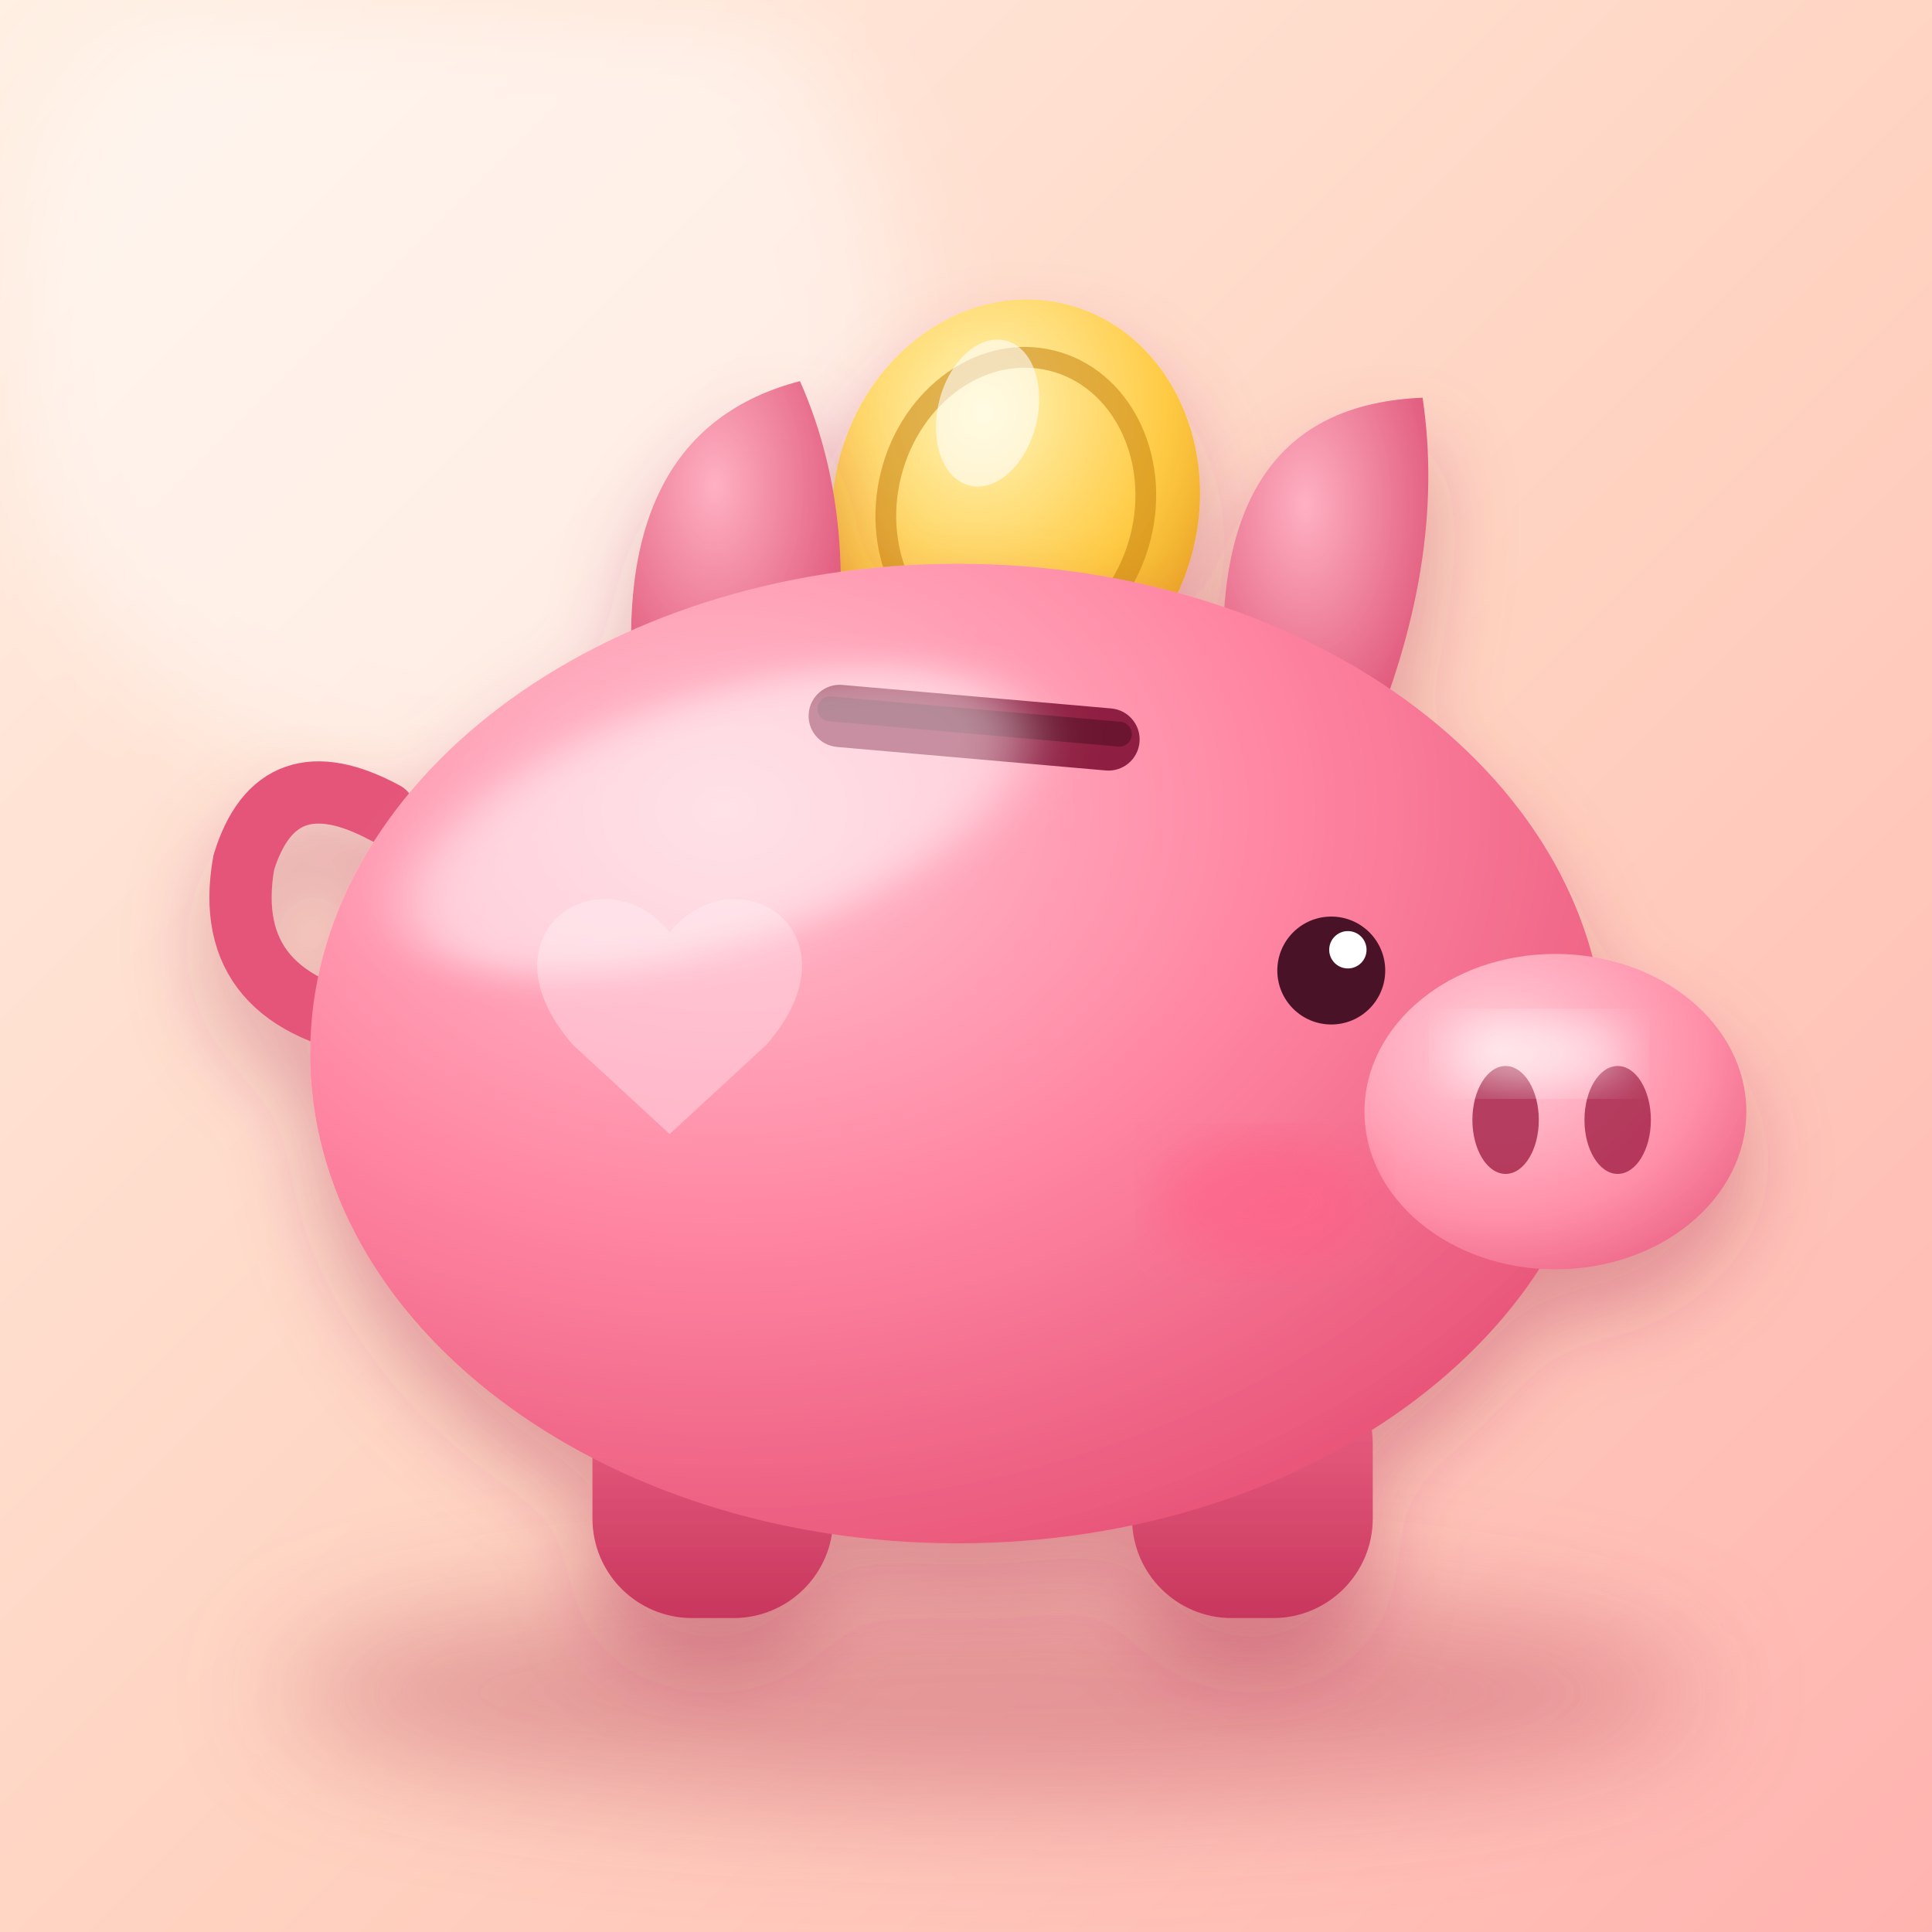
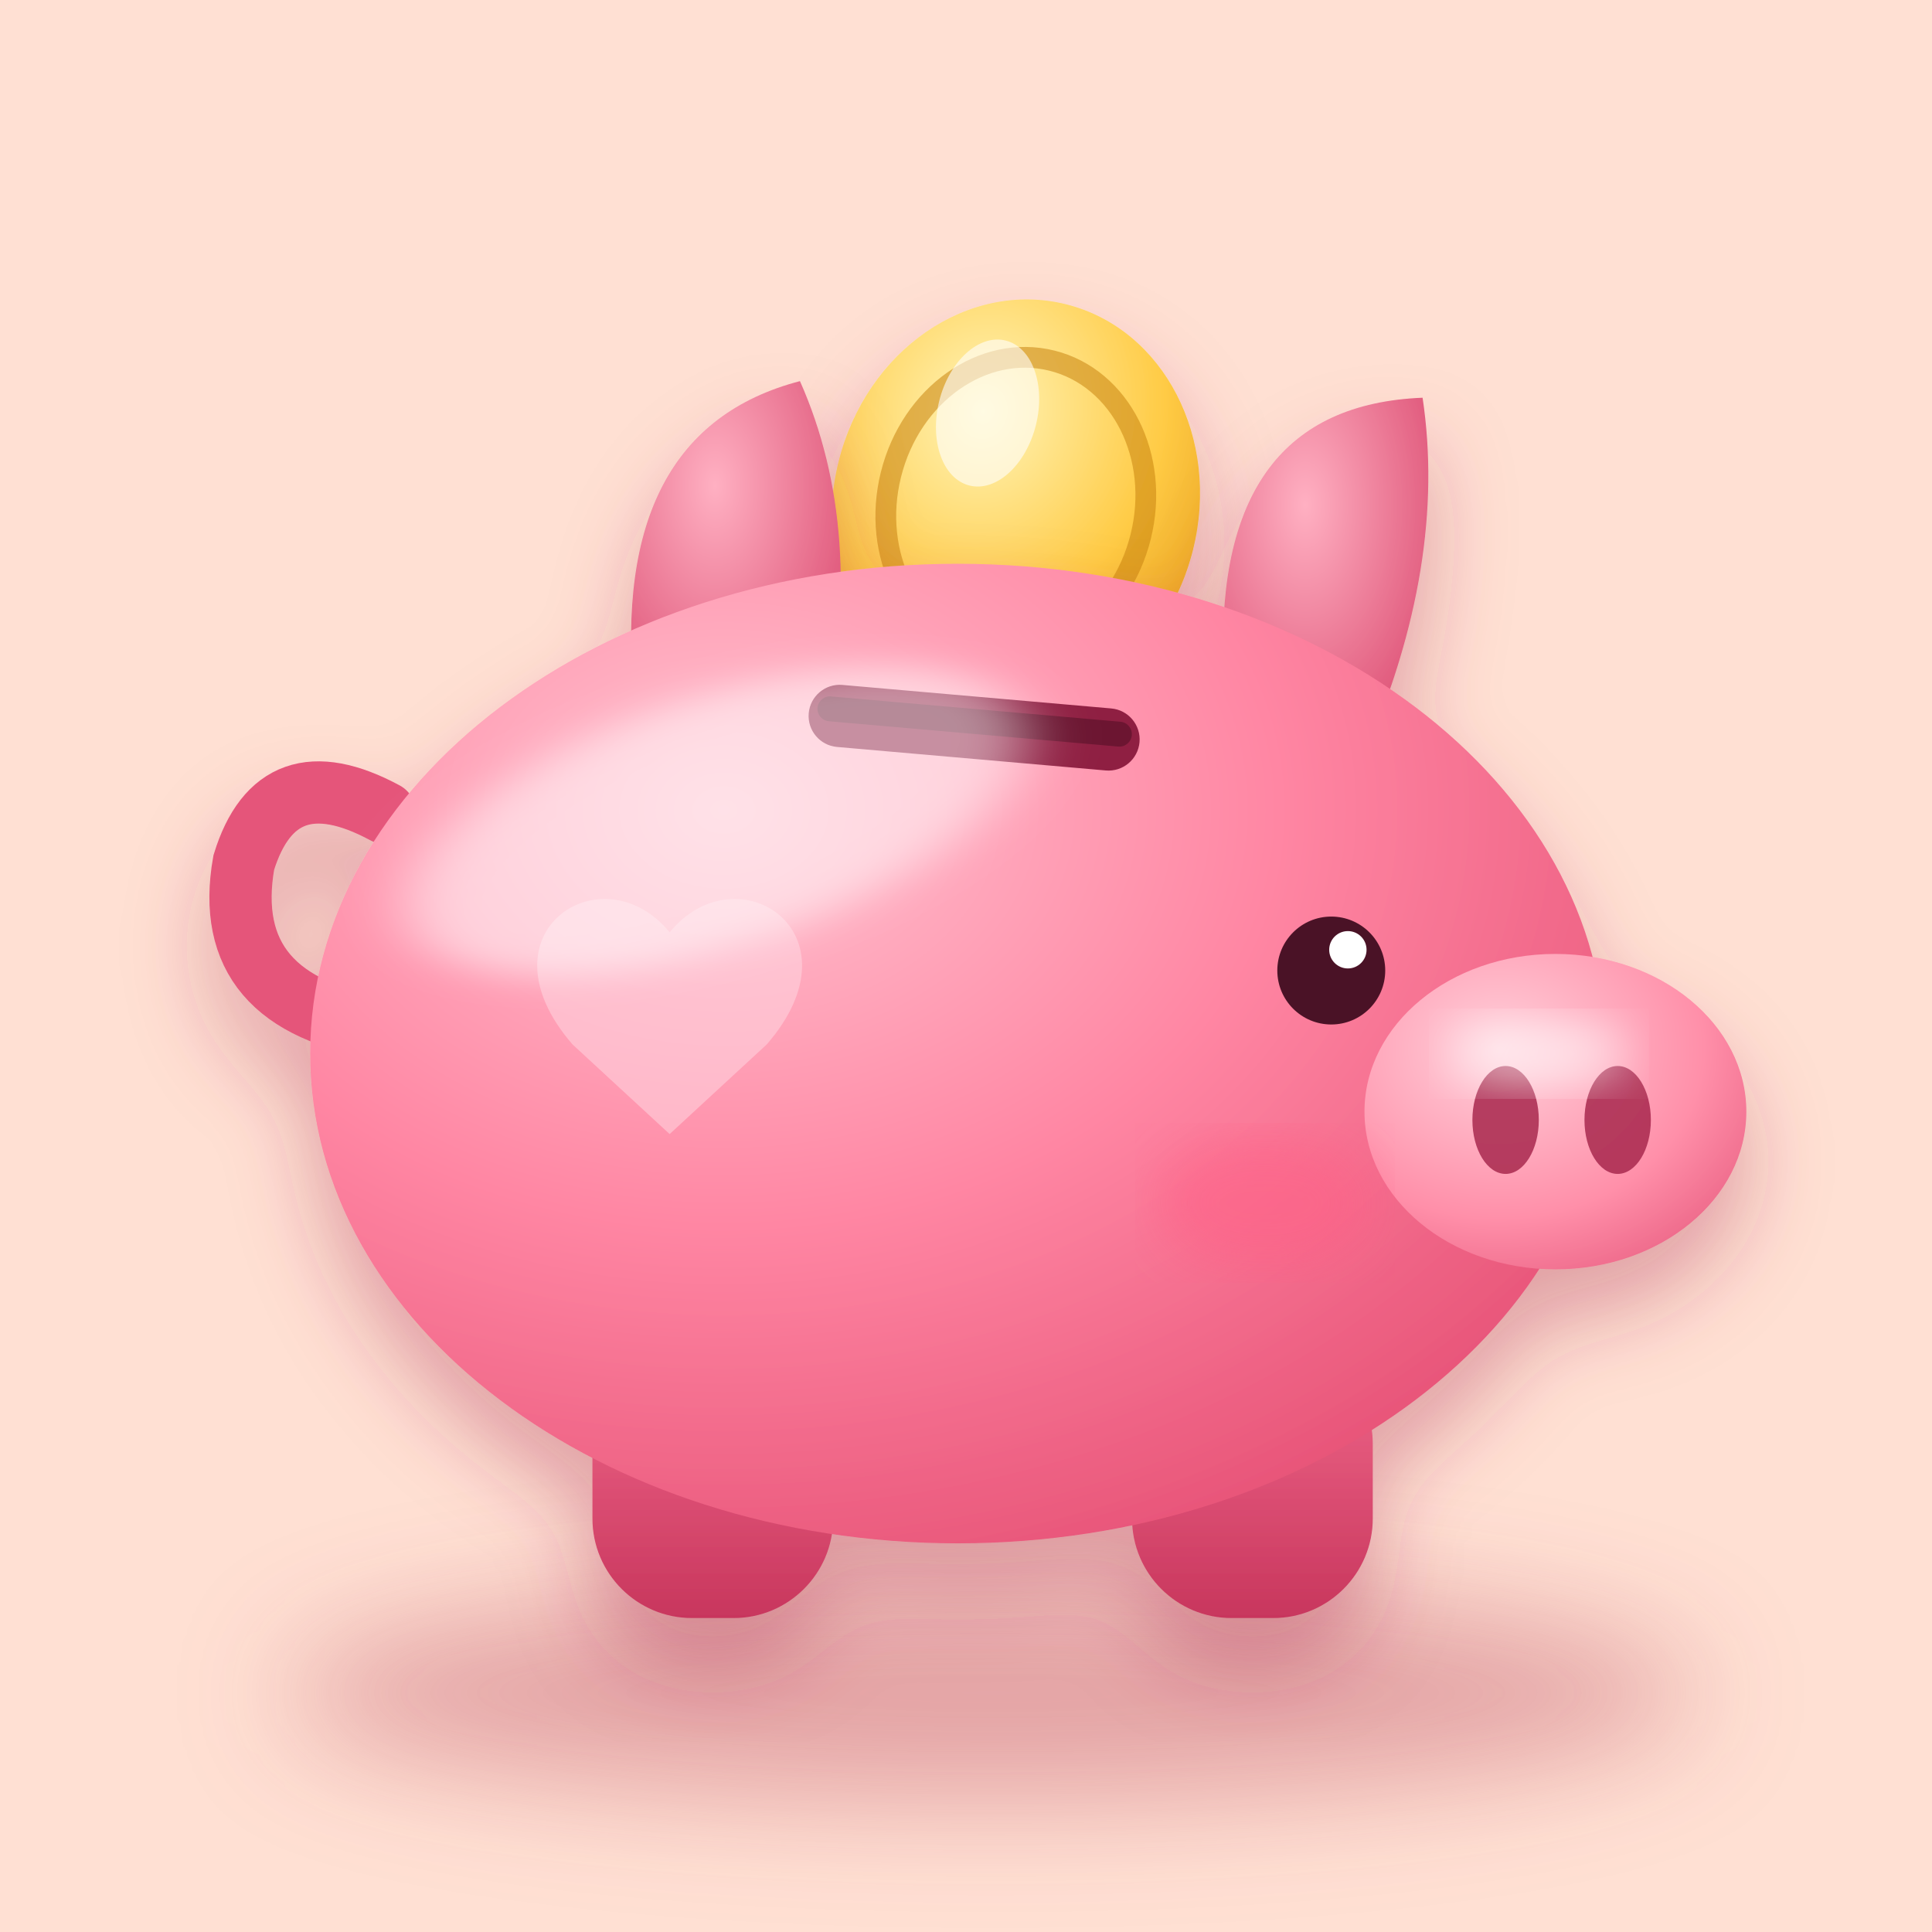
<svg xmlns="http://www.w3.org/2000/svg" viewBox="0 0 512 512" width="512" height="512">
  <defs>
    <linearGradient id="bg" x1="0" y1="0" x2="1" y2="1">
      <stop offset="0" stop-color="#fff0e4" />
      <stop offset=".55" stop-color="#ffd2c0" />
      <stop offset="1" stop-color="#ffb3b0" />
    </linearGradient>
    <radialGradient id="body" cx=".32" cy=".25" r=".95">
      <stop offset="0" stop-color="#ffc3d0" />
      <stop offset=".45" stop-color="#ff86a3" />
      <stop offset="1" stop-color="#e0446a" />
    </radialGradient>
    <radialGradient id="snout" cx=".35" cy=".3" r=".9">
      <stop offset="0" stop-color="#ffd0da" />
      <stop offset=".6" stop-color="#ff8fa9" />
      <stop offset="1" stop-color="#e5557a" />
    </radialGradient>
    <radialGradient id="ear" cx=".4" cy=".3" r=".9">
      <stop offset="0" stop-color="#ffb0c2" />
      <stop offset="1" stop-color="#d63d65" />
    </radialGradient>
    <linearGradient id="leg" x1="0" y1="0" x2="0" y2="1">
      <stop offset="0" stop-color="#f26a8c" />
      <stop offset="1" stop-color="#c8365d" />
    </linearGradient>
    <radialGradient id="gold" cx=".35" cy=".3" r=".9">
      <stop offset="0" stop-color="#fff4b8" />
      <stop offset=".55" stop-color="#ffcb45" />
      <stop offset="1" stop-color="#e0900f" />
    </radialGradient>
    <filter id="blur14" x="-50%" y="-100%" width="200%" height="300%">
      <feGaussianBlur stdDeviation="14" />
    </filter>
    <filter id="blur6">
      <feGaussianBlur stdDeviation="6" />
    </filter>
    <filter id="sh">
      <feDropShadow dx="0" dy="12" stdDeviation="10" flood-color="#a8284e" flood-opacity=".35" />
    </filter>
  </defs>
-   <rect width="512" height="512" fill="url(#bg)" />
-   <circle cx="120" cy="90" r="120" fill="#fff" opacity=".45" filter="url(#blur14)" />
+   <rect width="512" height="512" fill="#ffe0d3" />
  <g transform="translate(256 266) scale(1.1) translate(-250 -270)">
    <ellipse cx="256" cy="436" rx="170" ry="26" fill="#b0324f" opacity=".35" filter="url(#blur14)" />
    <g filter="url(#sh)">
      <ellipse cx="262" cy="150" rx="44" ry="50" fill="url(#gold)" transform="rotate(14 262 150)" />
      <ellipse cx="262" cy="150" rx="31" ry="36" fill="none" stroke="#c98310" stroke-opacity=".55" stroke-width="5" transform="rotate(14 262 150)" />
      <ellipse cx="250" cy="130" rx="12" ry="18" fill="#fff" opacity=".6" transform="rotate(14 262 150)" />
    </g>
    <g filter="url(#sh)">
      <rect x="160" y="352" width="58" height="66" rx="24" fill="url(#leg)" />
      <rect x="290" y="352" width="58" height="66" rx="24" fill="url(#leg)" />
      <path d="M110 276 q-40 -6 -34 -40 q8 -26 34 -12" fill="none" stroke="#e5557a" stroke-width="15" stroke-linecap="round" />
      <path d="M170 196 q-6 -64 40 -76 q16 36 6 84z" fill="url(#ear)" />
      <path d="M312 188 q-2 -62 48 -64 q6 40 -14 86z" fill="url(#ear)" />
      <ellipse cx="248" cy="282" rx="156" ry="118" fill="url(#body)" />
      <ellipse cx="392" cy="296" rx="46" ry="38" fill="url(#snout)" />
      <ellipse cx="380" cy="298" rx="8" ry="13" fill="#a8284e" opacity=".85" />
      <ellipse cx="407" cy="298" rx="8" ry="13" fill="#a8284e" opacity=".85" />
    </g>
    <rect x="212" y="196" width="80" height="15" rx="7.5" fill="#8f1f42" transform="rotate(5 252 203)" />
    <rect x="214" y="199" width="76" height="6" rx="3" fill="#5c1129" opacity=".7" transform="rotate(5 252 203)" />
    <circle cx="338" cy="262" r="13" fill="#4a1226" />
    <circle cx="342" cy="257" r="4.5" fill="#fff" />
    <ellipse cx="322" cy="318" rx="26" ry="16" fill="#ff5f86" opacity=".55" filter="url(#blur6)" />
    <path d="M214 292 c-18 -22 -52 0 -26 30 l26 24 26 -24 c26 -30 -8 -52 -26 -30z" fill="#ffd6e0" opacity=".55" transform="translate(-14 -10) scale(.9)" />
    <ellipse cx="190" cy="226" rx="78" ry="30" fill="#fff" opacity=".5" filter="url(#blur6)" transform="rotate(-18 190 226)" />
    <ellipse cx="388" cy="282" rx="22" ry="9" fill="#fff" opacity=".55" filter="url(#blur6)" />
  </g>
</svg>
